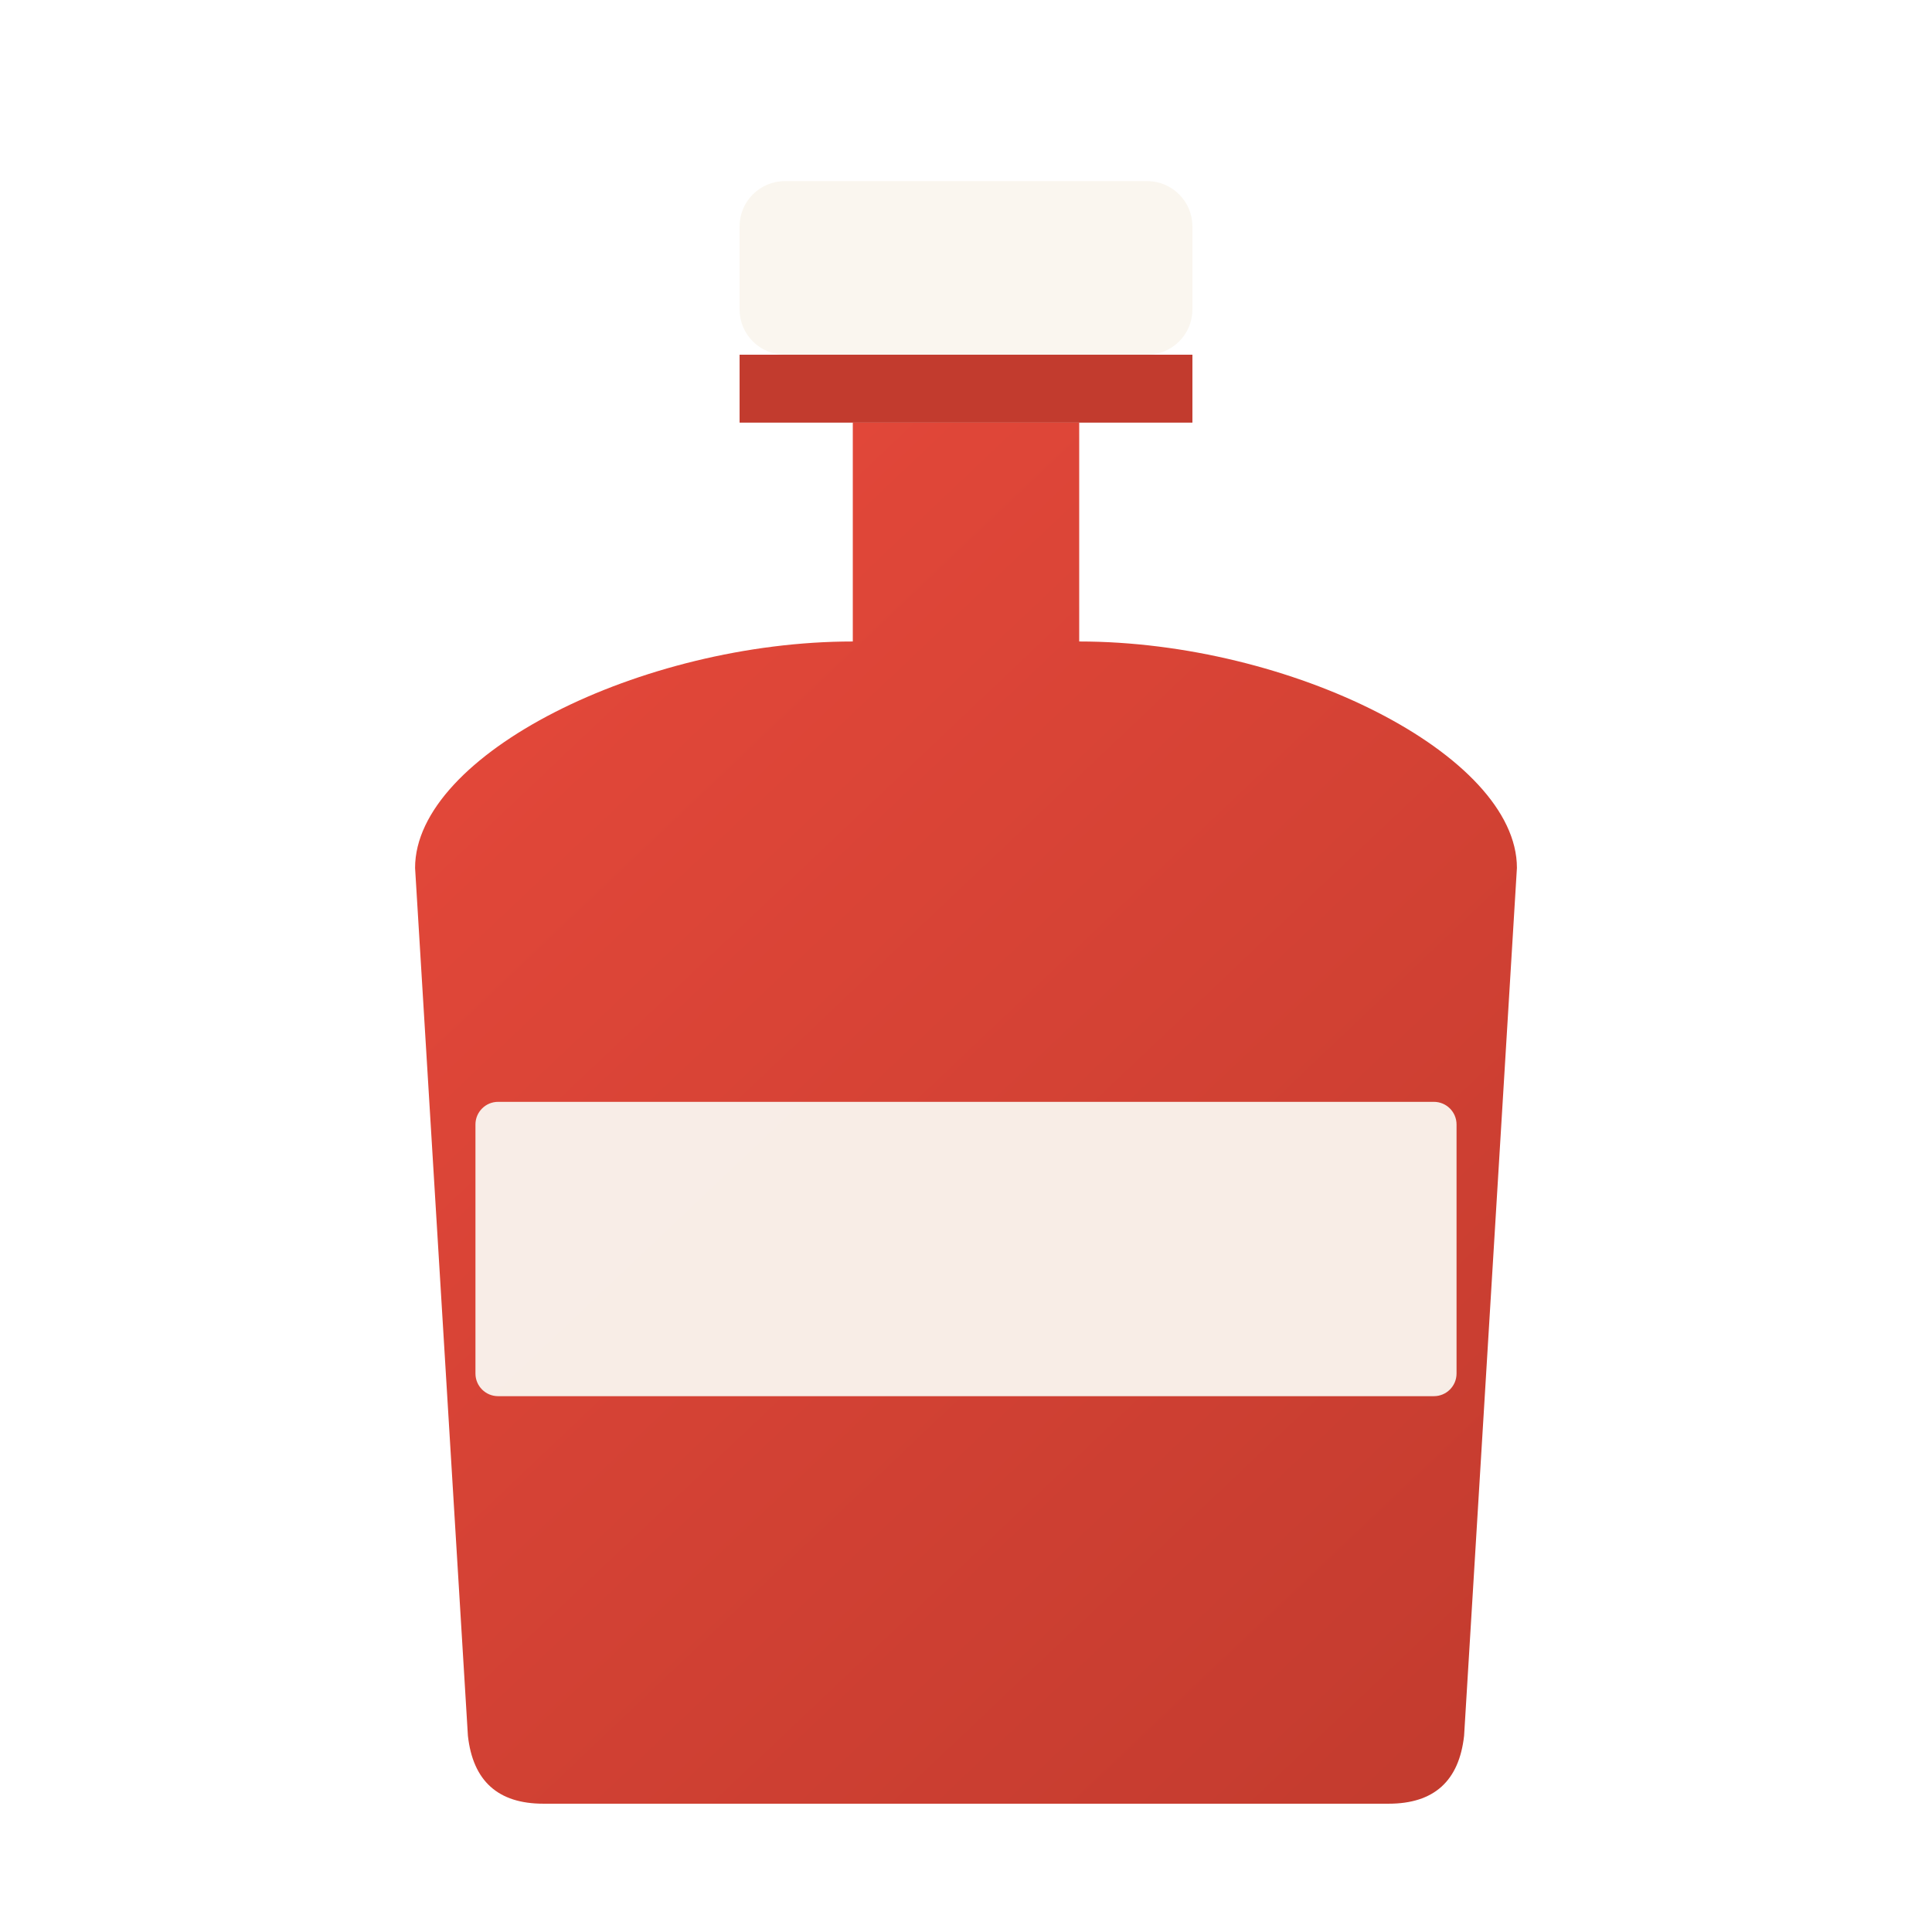
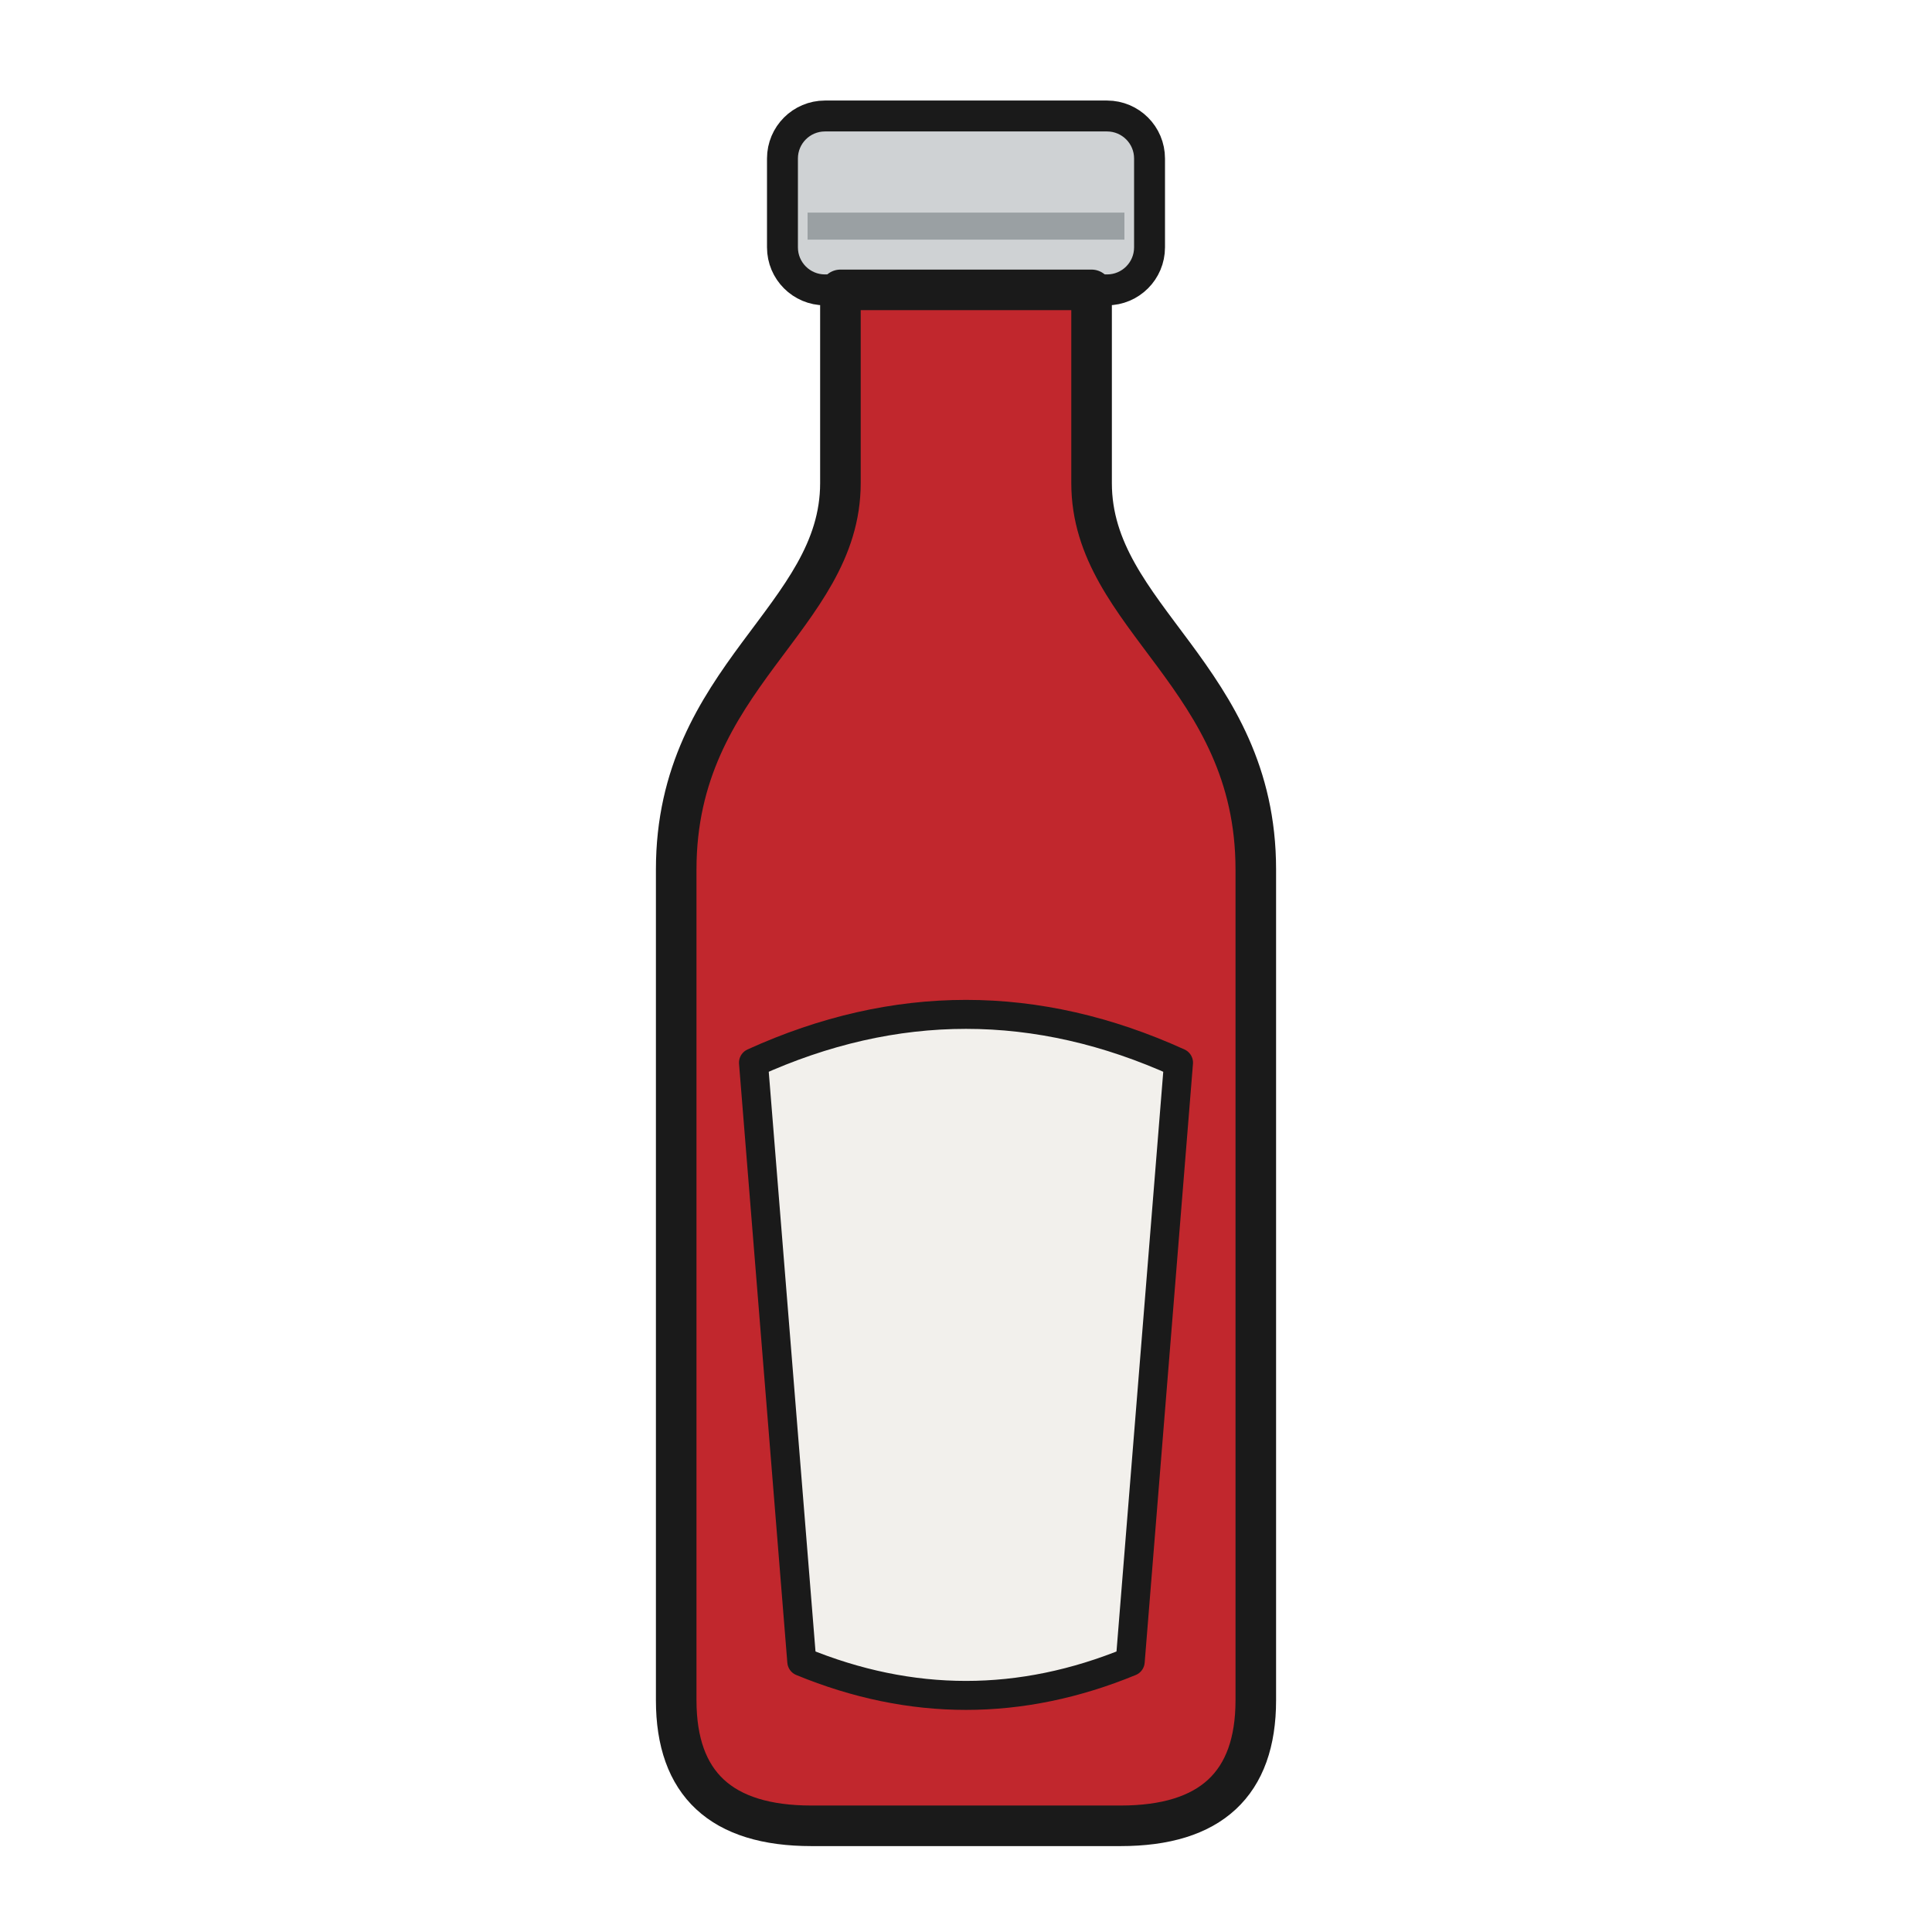
<svg xmlns="http://www.w3.org/2000/svg" width="512" height="512" viewBox="0 0 512 512">
-   <defs>
-     <linearGradient id="bottle-gradient" x1="110" y1="170" x2="402" y2="478" gradientUnits="userSpaceOnUse">
-       <stop offset="0" stop-color="#e4483a" />
-       <stop offset="1" stop-color="#c23b2e" />
-     </linearGradient>
-   </defs>
-   <rect x="196" y="48" width="120" height="46" rx="12" fill="#faf6ef" />
-   <rect x="196" y="94" width="120" height="18" fill="#c23b2e" />
-   <path d="M 226 112        L 286 112        L 286 170        C 342 170, 402 200, 402 230        L 388 460        Q 386 478, 368 478        L 144 478        Q 126 478, 124 460        L 110 230        C 110 200, 170 170, 226 170        Z" fill="url(#bottle-gradient)" />
-   <rect x="126" y="292" width="260" height="78" rx="6" fill="#faf6ef" opacity="0.95" />
+   <g transform="translate(153.6, 20.5) scale(5.12)">
+     <rect x="10.5" y="2" width="19" height="9" rx="2.2" fill="#cfd2d4" stroke="#1a1a1a" stroke-width="1.6" />
+     <line x1="11.8" y1="7.7" x2="28.2" y2="7.7" stroke="#9aa0a3" stroke-width="1.4" />
+     <path d="M13.5 11 L13.5 21 C13.5 28 5 31 5 41 L5 84 Q5 90.5 12 90.5 L28 90.5 Q35 90.5 35 84 L35 41 C35 31 26.5 28 26.5 21 L26.5 11 Z" fill="#c1272d" stroke="#1a1a1a" stroke-width="2.1" stroke-linejoin="round" />
+     <path d="M9 51 Q20 46 31 51 L28.5 82 Q20 85.5 11.5 82 Z" fill="#f2f0ec" stroke="#1a1a1a" stroke-width="1.5" stroke-linejoin="round" />
+   </g>
</svg>
